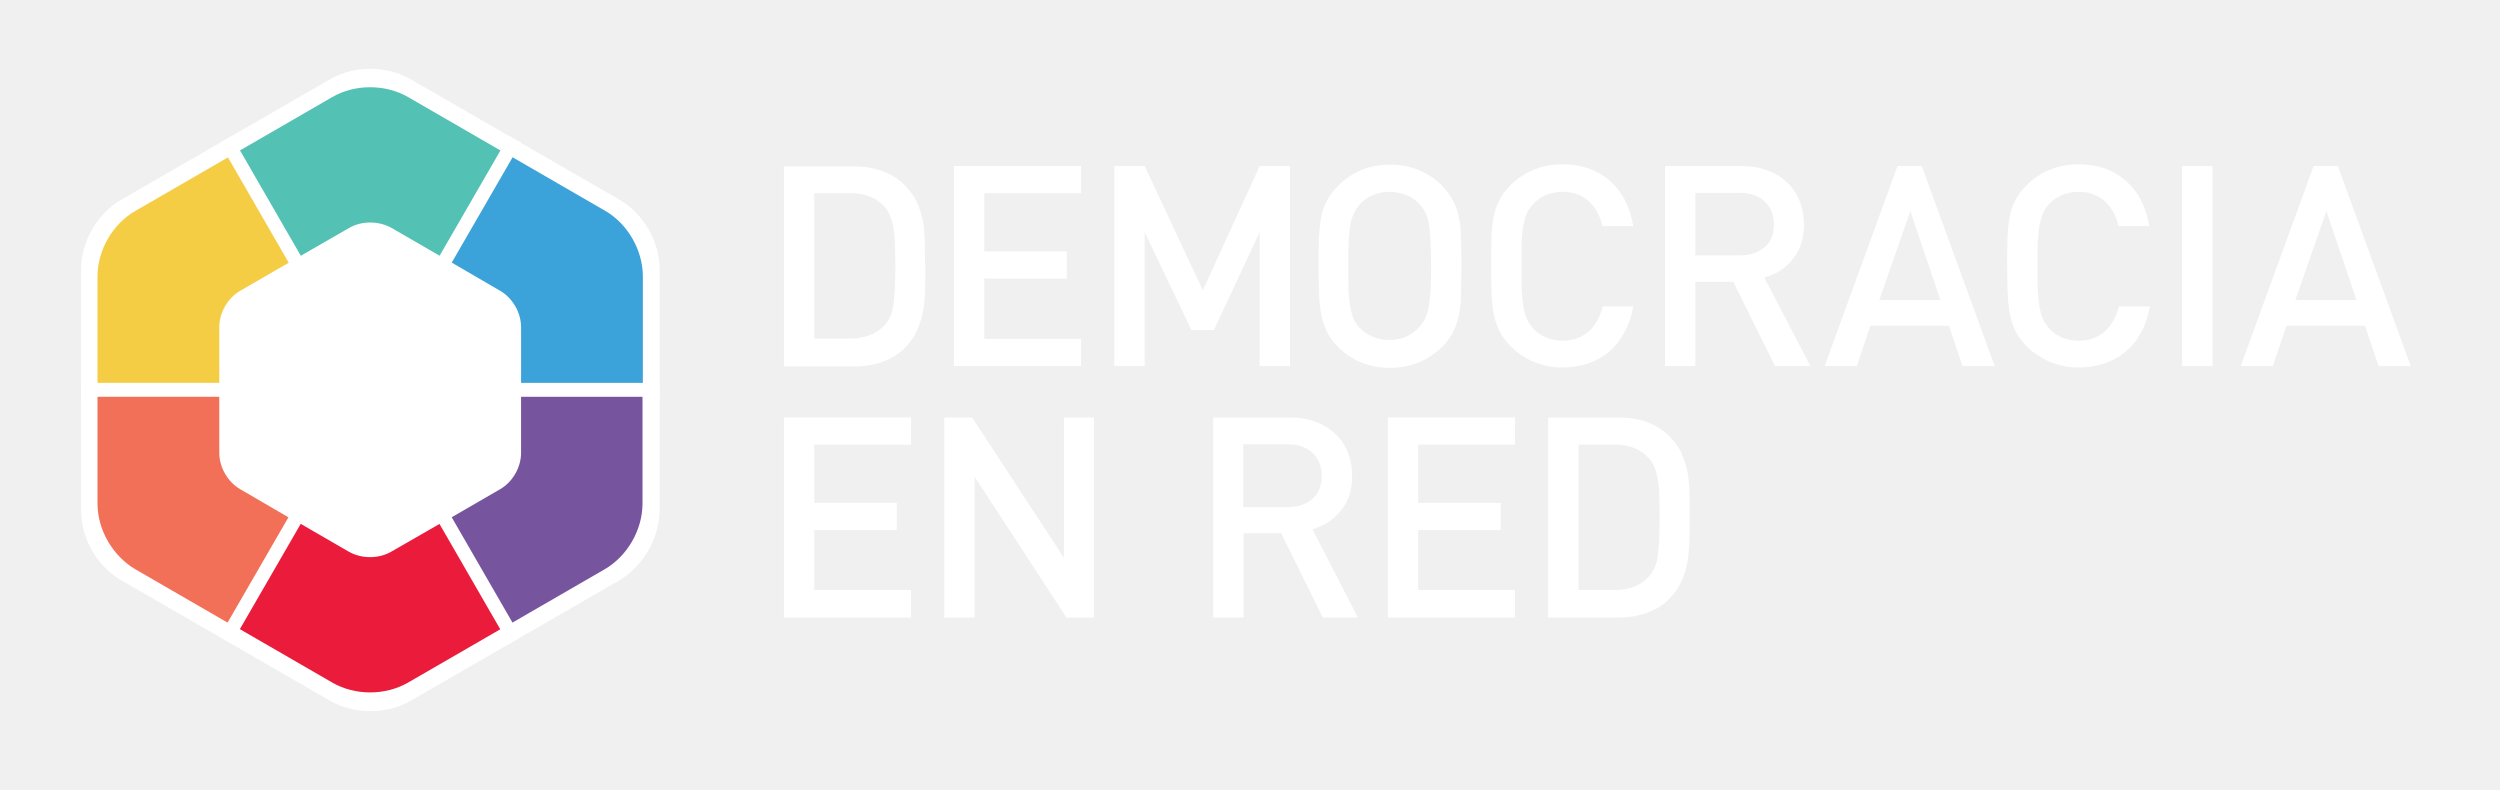
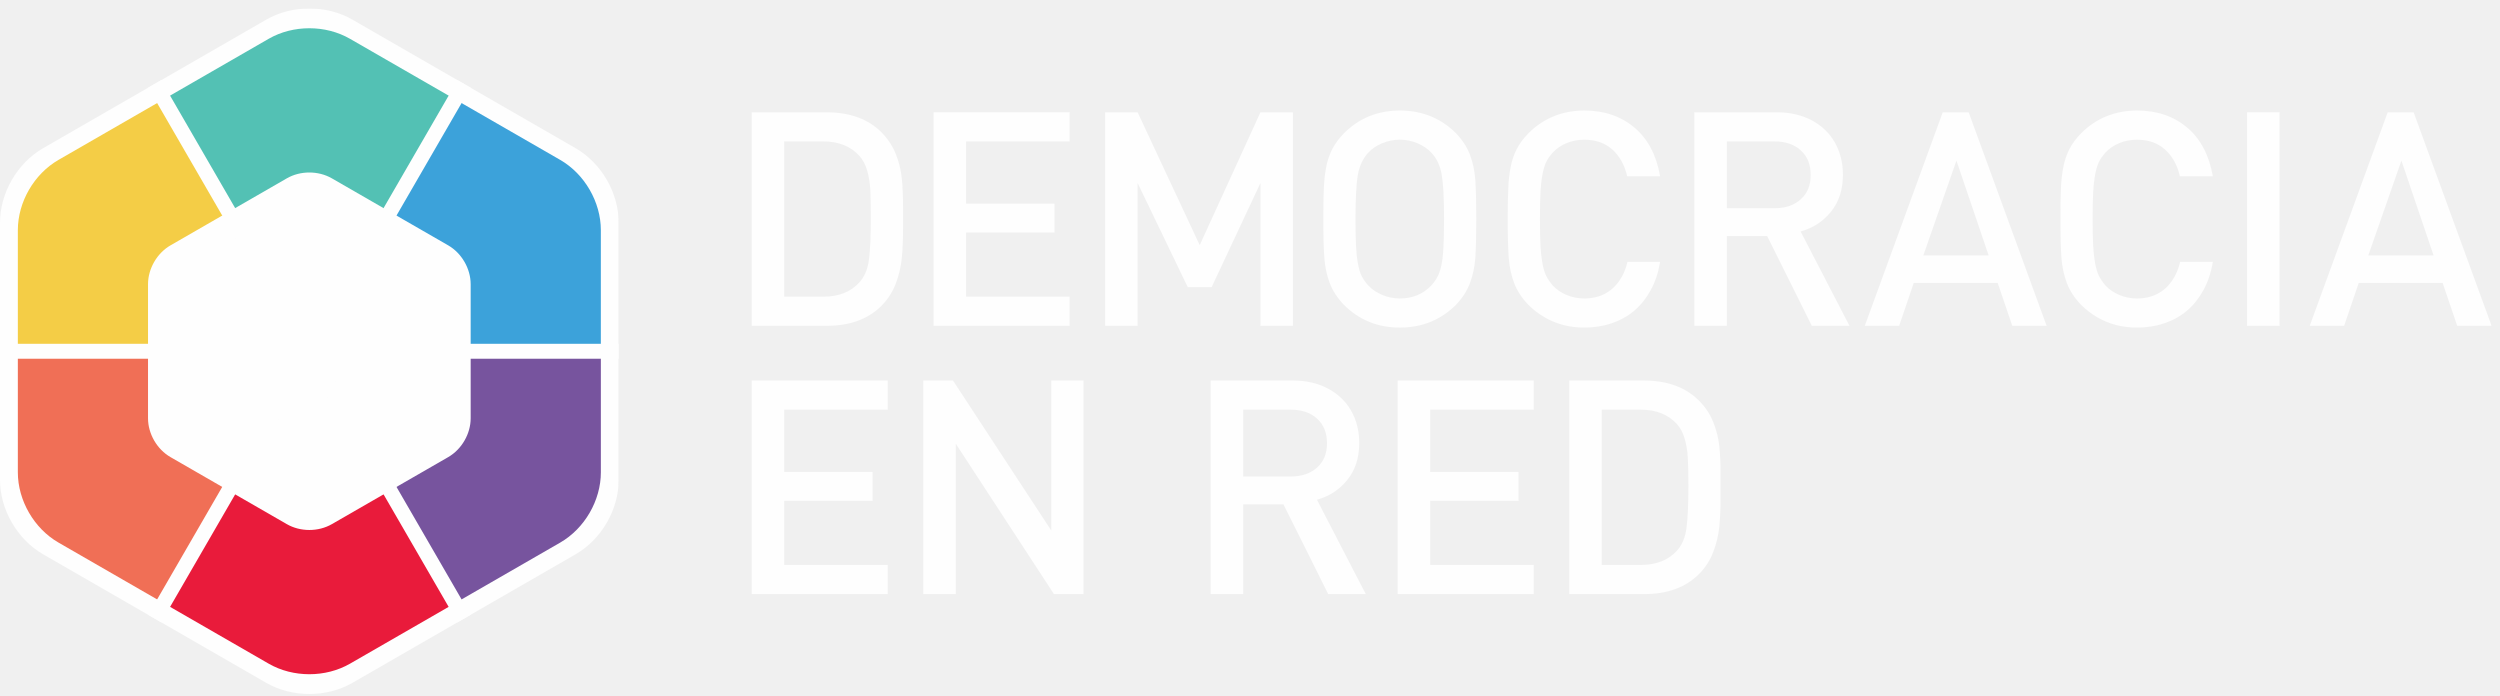
- <svg xmlns="http://www.w3.org/2000/svg" version="1.1" id="Layer_1" x="0px" y="0px" viewBox="0 0 700 221" style="enable-background:new 0 0 700 221;" xml:space="preserve">
-   <style type="text/css">
-     .st0{fill-rule:evenodd;clip-rule:evenodd;fill:#FFFFFF;}
-     .st1{fill:#FFFFFF;}
-     .st2{fill:#F4CD45;}
-     .st3{fill:#53C1B4;}
-     .st4{fill:#3CA2DA;}
-     .st5{fill:#F27057;}
-     .st6{fill:#EA1B3B;}
-     .st7{fill:#77549E;}
- </style>
-   <g>
-     <path class="st0" d="M173.4,162.5L115,196.2c-6.8,3.9-15.8,3.9-22.6,0L34,162.5c-6.8-3.9-11.3-11.7-11.3-19.6V75.5         c0-7.8,4.5-15.7,11.3-19.6l58.4-33.7c6.8-3.9,15.8-3.9,22.6,0l58.4,33.7c6.8,3.9,11.3,11.7,11.3,19.6v67.4         C184.6,150.7,180.1,158.5,173.4,162.5" />
-     <g>
-       <g>
-         <path class="st1" d="M250.7,74.1c0-3.2-0.1-5.7-0.2-7.5c-0.1-1.8-0.4-3.4-0.8-4.9c-0.5-1.5-1.1-2.8-2-3.8                 c-2.3-2.5-5.4-3.8-9.5-3.8H228v40.7h10.2c4,0,7.2-1.3,9.5-3.8c1.3-1.4,2.2-3.4,2.5-5.9C250.5,82.6,250.7,79,250.7,74.1                  M259.1,74.1v2.8c0,3-0.1,5.7-0.3,7.9c-0.2,2.3-0.8,4.5-1.6,6.7c-0.8,2.2-2.1,4.1-3.7,5.8c-3.5,3.5-8.3,5.3-14.4,5.3h-19.6v-56                 H239c6.1,0,10.9,1.8,14.4,5.3c1.6,1.7,2.9,3.5,3.7,5.6c0.8,2.1,1.4,4.2,1.6,6.3c0.2,2.2,0.3,4.7,0.3,7.6V74.1z" />
-         <polygon class="st1" points="302.7,102.5 267.1,102.5 267.1,46.5 302.7,46.5 302.7,54.1 275.6,54.1 275.6,70.4 298.7,70.4                  298.7,78 275.6,78 275.6,94.9 302.7,94.9             " />
-         <polygon class="st1" points="361.2,102.5 352.7,102.5 352.7,65 339.9,92.4 333.6,92.4 320.5,65 320.5,102.5 312,102.5 312,46.5                  320.5,46.5 336.8,81.3 352.7,46.5 361.2,46.5             " />
-         <path class="st1" d="M400.7,74.5c0-5.6-0.2-9.5-0.6-11.8c-0.4-2.3-1.3-4.1-2.7-5.6c-1-1.1-2.2-1.9-3.7-2.5                 c-1.5-0.6-3-0.9-4.6-0.9c-1.6,0-3.1,0.3-4.6,0.9c-1.5,0.6-2.7,1.5-3.7,2.5c-1.3,1.5-2.2,3.4-2.7,5.6c-0.4,2.3-0.6,6.2-0.6,11.7                 c0,3,0.1,5.3,0.1,7.1c0.1,1.8,0.3,3.3,0.5,4.7c0.3,1.3,0.6,2.4,0.9,3.1c0.4,0.8,0.9,1.6,1.7,2.5c1,1.1,2.3,1.9,3.7,2.5                 c1.5,0.6,3,0.9,4.6,0.9c3.4,0,6.1-1.2,8.3-3.5c0.9-1,1.6-2.1,2.1-3.4c0.5-1.3,0.8-3,1-5.2C400.7,81,400.7,78.1,400.7,74.5                  M409.2,74.5c0,4.4-0.1,7.8-0.2,10.2c-0.2,2.3-0.6,4.5-1.4,6.6c-0.8,2.1-2,4-3.7,5.7c-4,4-8.9,6-14.7,6s-10.7-2-14.6-5.9                 c-1.7-1.8-3-3.7-3.7-5.7c-0.8-2-1.2-4.2-1.4-6.6c-0.2-2.4-0.3-5.8-0.3-10.2c0-3.4,0-6.1,0.1-8.1c0.1-2,0.3-3.8,0.6-5.5                 c0.3-1.7,0.8-3.2,1.6-4.7c0.7-1.5,1.8-2.9,3.1-4.2c3.9-4,8.8-6,14.6-6s10.7,2,14.7,6c1.7,1.8,2.9,3.7,3.7,5.7                 c0.8,2,1.2,4.2,1.4,6.6C409.1,66.6,409.2,70,409.2,74.5" />
-         <path class="st1" d="M457.3,85.7c-0.4,2.8-1.3,5.2-2.5,7.4c-1.2,2.2-2.6,4-4.3,5.4c-1.7,1.5-3.7,2.5-5.9,3.3                 c-2.2,0.7-4.6,1.1-7.1,1.1c-1.9,0-3.8-0.2-5.5-0.7c-1.7-0.5-3.4-1.1-4.9-2.1c-1.6-0.9-3-2-4.2-3.2c-1.7-1.8-3-3.7-3.7-5.7                 c-0.8-2-1.2-4.2-1.4-6.6c-0.2-2.4-0.3-5.8-0.3-10.2c0-3.4,0.1-6.1,0.1-8.1c0.1-2,0.3-3.8,0.6-5.5c0.3-1.7,0.8-3.2,1.6-4.7                 c0.7-1.5,1.8-2.9,3.1-4.2c1.9-1.9,4.1-3.4,6.6-4.4c2.5-1,5.1-1.5,8-1.5c5.2,0,9.6,1.5,13.1,4.5c3.5,3,5.8,7.2,6.7,12.8h-8.6                 c-0.7-2.9-2-5.3-3.9-7c-1.9-1.7-4.4-2.6-7.3-2.6c-1.6,0-3.2,0.3-4.6,0.9c-1.4,0.6-2.6,1.4-3.6,2.5c-0.7,0.8-1.3,1.6-1.7,2.5                 c-0.4,0.8-0.7,1.9-1,3.3c-0.3,1.4-0.4,2.9-0.5,4.6c-0.1,1.7-0.1,4.1-0.1,7.1c0,3,0,5.3,0.1,7c0.1,1.7,0.3,3.3,0.5,4.6                 c0.3,1.4,0.6,2.5,1,3.3c0.4,0.8,1,1.7,1.7,2.5c1,1.1,2.2,1.9,3.6,2.5c1.4,0.6,3,0.9,4.6,0.9c2,0,3.8-0.4,5.3-1.2                 c1.5-0.8,2.8-1.9,3.8-3.4c1-1.5,1.7-3.1,2.2-5H457.3z" />
-         <path class="st1" d="M496.7,62.9c0-2.7-0.9-4.9-2.6-6.5c-1.7-1.6-4-2.4-6.9-2.4h-12.5v17.5h12.5c2.9,0,5.1-0.8,6.9-2.3                 C495.9,67.7,496.7,65.6,496.7,62.9 M506.9,102.5H497l-11.7-23.6h-10.6v23.6h-8.5v-56h21.6c3.4,0,6.4,0.7,9.1,2.1                 c2.6,1.4,4.7,3.3,6.1,5.8c1.4,2.5,2.1,5.3,2.1,8.5c0,3.8-1,7.1-3.1,9.6c-2,2.6-4.7,4.3-8,5.2L506.9,102.5z" />
-         <path class="st1" d="M543.3,84l-8.4-24.9L526.2,84H543.3z M558.5,102.5h-9l-3.8-11.3h-22l-3.8,11.3h-9l20.4-56h6.8L558.5,102.5z" />
-         <path class="st1" d="M602,85.7c-0.5,2.8-1.3,5.2-2.5,7.4c-1.2,2.2-2.6,4-4.4,5.4c-1.7,1.5-3.7,2.5-5.9,3.3                 c-2.2,0.7-4.6,1.1-7.1,1.1c-1.9,0-3.8-0.2-5.5-0.7c-1.7-0.5-3.4-1.1-5-2.1c-1.6-0.9-3-2-4.2-3.2c-1.7-1.8-3-3.7-3.7-5.7                 c-0.8-2-1.2-4.2-1.4-6.6c-0.2-2.4-0.3-5.8-0.3-10.2c0-3.4,0-6.1,0.1-8.1c0.1-2,0.3-3.8,0.6-5.5c0.3-1.7,0.8-3.2,1.6-4.7                 c0.7-1.5,1.8-2.9,3.1-4.2c1.9-1.9,4.1-3.4,6.6-4.4c2.5-1,5.1-1.5,8-1.5c5.2,0,9.6,1.5,13.1,4.5c3.5,3,5.8,7.2,6.7,12.8h-8.6                 c-0.7-2.9-2-5.3-3.9-7c-1.9-1.7-4.4-2.6-7.3-2.6c-1.6,0-3.2,0.3-4.6,0.9c-1.4,0.6-2.6,1.4-3.6,2.5c-0.7,0.8-1.3,1.6-1.7,2.5                 c-0.4,0.8-0.7,1.9-1,3.3c-0.3,1.4-0.4,2.9-0.5,4.6c-0.1,1.7-0.1,4.1-0.1,7.1c0,3,0,5.3,0.1,7c0.1,1.7,0.3,3.3,0.5,4.6                 c0.3,1.4,0.6,2.5,1,3.3c0.4,0.8,1,1.7,1.7,2.5c1,1.1,2.2,1.9,3.6,2.5c1.4,0.6,3,0.9,4.6,0.9c2,0,3.8-0.4,5.3-1.2                 c1.5-0.8,2.8-1.9,3.8-3.4c1-1.5,1.7-3.1,2.2-5H602z" />
-         <rect x="611" y="46.5" class="st1" width="8.5" height="56" />
-         <path class="st1" d="M659.8,84l-8.4-24.9L642.7,84H659.8z M675,102.5h-9l-3.8-11.3h-22l-3.8,11.3h-9l20.4-56h6.8L675,102.5z" />
-         <polygon class="st1" points="255.1,172.9 219.5,172.9 219.5,116.9 255.1,116.9 255.1,124.5 228,124.5 228,140.8 251.1,140.8                  251.1,148.4 228,148.4 228,165.2 255.1,165.2             " />
-         <polygon class="st1" points="306.3,172.9 298.6,172.9 272.9,133.5 272.9,172.9 264.4,172.9 264.4,116.9 272.2,116.9 297.9,156.2                  297.9,116.9 306.3,116.9             " />
-         <path class="st1" d="M370.1,133.3c0-2.7-0.9-4.9-2.6-6.5c-1.7-1.6-4-2.4-6.9-2.4h-12.5V142h12.5c2.8,0,5.1-0.8,6.9-2.3                 C369.2,138.1,370.1,136,370.1,133.3 M380.2,172.9h-9.8l-11.7-23.6h-10.5v23.6h-8.5v-56h21.6c3.4,0,6.4,0.7,9.1,2.1                 c2.6,1.4,4.7,3.3,6.1,5.8c1.4,2.5,2.1,5.3,2.1,8.5c0,3.8-1,7.1-3.1,9.6c-2.1,2.6-4.7,4.3-8,5.3L380.2,172.9z" />
-         <polygon class="st1" points="424.2,172.9 388.6,172.9 388.6,116.9 424.2,116.9 424.2,124.5 397.1,124.5 397.1,140.8 420.2,140.8                  420.2,148.4 397.1,148.4 397.1,165.2 424.2,165.2             " />
-         <path class="st1" d="M464.7,144.5c0-3.2-0.1-5.7-0.2-7.5c-0.1-1.8-0.4-3.4-0.8-4.9c-0.4-1.5-1.1-2.8-2-3.8                 c-2.3-2.5-5.4-3.8-9.5-3.8H442v40.7h10.2c4,0,7.2-1.2,9.5-3.8c1.3-1.5,2.2-3.4,2.5-5.9C464.5,153,464.7,149.3,464.7,144.5                  M473.1,144.5v2.8c0,3-0.1,5.7-0.3,7.9c-0.2,2.3-0.8,4.5-1.6,6.6c-0.8,2.2-2.1,4.1-3.7,5.8c-3.5,3.5-8.3,5.3-14.4,5.3h-19.6v-56                 h19.6c6.1,0,10.9,1.8,14.4,5.3c1.7,1.7,2.9,3.5,3.7,5.6c0.8,2.1,1.4,4.2,1.6,6.3c0.2,2.1,0.3,4.7,0.3,7.6V144.5z" />
+ <svg xmlns="http://www.w3.org/2000/svg" xmlns:xlink="http://www.w3.org/1999/xlink" width="212px" height="59px" viewBox="0 0 212 59" version="1.1">
+   <defs>
+     <polygon id="path-1" points="0 0.149 52.465 0.149 52.465 58.28 0 58.28" />
+     <polygon id="path-3" points="0 58.851 211.287 58.851 211.287 0.719 0 0.719" />
+   </defs>
+   <g id="Page-1" stroke="none" stroke-width="1" fill="none" fill-rule="evenodd">
+     <g id="Desktop-HD-Copy" transform="translate(-72, -21)">
+       <g id="Page-1" transform="translate(72, 21)">
+         <g id="Group-3" transform="translate(0, 0.570501)">
+           <mask id="mask-2" fill="white">
+             <use xlink:href="#path-1" />
+           </mask>
+           <g id="Clip-2" />
+           <path d="M48.807,46.435 L29.891,57.332 C27.695,58.596 24.772,58.597 22.575,57.332 L3.66,46.435 C1.464,45.17 0,42.643 0,40.114 L0,18.32 C0,15.788 1.463,13.261 3.659,11.995 L22.575,1.099 C24.772,-0.168 27.695,-0.168 29.891,1.099 L48.807,11.995 C51.003,13.26 52.465,15.79 52.465,18.319 L52.465,40.114 C52.465,42.643 51.003,45.17 48.807,46.435" id="Fill-1" fill="#FEFEFE" mask="url(#mask-2)" />
+         </g>
+         <path d="M76.578,18.452 L76.578,19.362 C76.578,20.335 76.542,21.189 76.468,21.917 C76.395,22.646 76.223,23.363 75.956,24.067 C75.684,24.768 75.281,25.393 74.752,25.93 C73.618,27.063 72.06,27.63 70.079,27.63 L63.745,27.63 L63.745,9.523 L70.079,9.523 C72.06,9.523 73.618,10.089 74.752,11.223 C75.281,11.763 75.684,12.365 75.956,13.038 C76.223,13.706 76.395,14.391 76.468,15.086 C76.542,15.783 76.578,16.597 76.578,17.535 L76.578,18.452 Z M73.847,18.459 C73.847,17.418 73.828,16.613 73.798,16.044 C73.762,15.478 73.675,14.947 73.533,14.45 C73.385,13.955 73.169,13.547 72.88,13.222 C72.138,12.404 71.116,11.992 69.816,11.992 L66.502,11.992 L66.502,25.159 L69.816,25.159 C71.125,25.159 72.148,24.754 72.88,23.942 C73.308,23.474 73.58,22.833 73.687,22.022 C73.793,21.209 73.847,20.024 73.847,18.459 L73.847,18.459 Z" id="Fill-4" fill="#FEFEFE" />
+         <polygon id="Fill-6" fill="#FEFEFE" points="90.704 27.629 79.168 27.629 79.168 9.523 90.704 9.523 90.704 11.993 81.925 11.993 81.925 17.271 89.419 17.271 89.419 19.721 81.925 19.721 81.925 25.159 90.704 25.159" />
+         <polygon id="Fill-8" fill="#FEFEFE" points="109.64 27.629 106.885 27.629 106.885 15.522 102.747 24.351 100.722 24.351 96.471 15.522 96.471 27.629 93.716 27.629 93.716 9.523 96.471 9.523 101.735 20.79 106.885 9.523 109.64 9.523" />
+         <path d="M125.187,18.57 C125.187,20.004 125.16,21.096 125.108,21.854 C125.054,22.612 124.907,23.322 124.659,23.988 C124.411,24.654 124.017,25.274 123.47,25.845 C122.173,27.132 120.59,27.779 118.71,27.779 C116.83,27.779 115.251,27.137 113.972,25.856 C113.41,25.275 113.009,24.656 112.763,24.004 C112.513,23.351 112.362,22.64 112.305,21.875 C112.247,21.109 112.216,20.009 112.216,18.576 C112.216,17.477 112.231,16.602 112.262,15.956 C112.289,15.309 112.357,14.719 112.458,14.181 C112.558,13.642 112.729,13.138 112.962,12.672 C113.2,12.2 113.536,11.749 113.972,11.299 C115.251,10.014 116.83,9.373 118.71,9.373 C120.59,9.373 122.173,10.014 123.47,11.299 C124.022,11.876 124.42,12.495 124.664,13.155 C124.908,13.811 125.054,14.521 125.108,15.283 C125.16,16.043 125.187,17.139 125.187,18.57 M122.456,18.576 C122.456,16.776 122.386,15.51 122.251,14.771 C122.114,14.037 121.831,13.434 121.391,12.961 C121.078,12.621 120.679,12.351 120.2,12.148 C119.72,11.946 119.22,11.845 118.71,11.845 C118.19,11.845 117.691,11.946 117.207,12.148 C116.723,12.351 116.326,12.621 116.013,12.961 C115.576,13.447 115.29,14.056 115.154,14.782 C115.018,15.512 114.948,16.776 114.948,18.576 C114.948,19.534 114.965,20.303 114.99,20.878 C115.02,21.45 115.075,21.952 115.16,22.384 C115.241,22.813 115.343,23.149 115.457,23.386 C115.573,23.63 115.755,23.893 116.013,24.193 C116.342,24.543 116.745,24.814 117.217,25.012 C117.691,25.211 118.19,25.309 118.71,25.309 C119.797,25.309 120.692,24.935 121.391,24.193 C121.688,23.869 121.914,23.502 122.065,23.09 C122.218,22.674 122.324,22.112 122.376,21.404 C122.428,20.692 122.456,19.75 122.456,18.576" id="Fill-10" fill="#FEFEFE" />
+         <path d="M140.776,22.209 C140.631,23.104 140.368,23.903 139.98,24.603 C139.595,25.302 139.127,25.89 138.572,26.357 C138.015,26.826 137.372,27.178 136.654,27.42 C135.933,27.662 135.166,27.778 134.349,27.778 C133.722,27.778 133.128,27.707 132.573,27.562 C132.015,27.416 131.482,27.198 130.97,26.899 C130.46,26.6 130.006,26.253 129.612,25.855 C129.05,25.276 128.648,24.656 128.401,24.004 C128.153,23.35 127.999,22.64 127.943,21.875 C127.884,21.109 127.854,20.009 127.854,18.576 C127.854,17.477 127.872,16.602 127.902,15.957 C127.928,15.309 127.995,14.719 128.1,14.181 C128.201,13.642 128.369,13.138 128.605,12.671 C128.84,12.201 129.174,11.748 129.612,11.299 C130.236,10.67 130.952,10.191 131.753,9.862 C132.547,9.538 133.415,9.373 134.349,9.373 C136.033,9.373 137.451,9.852 138.595,10.816 C139.739,11.776 140.465,13.155 140.776,14.946 L137.984,14.946 C137.768,13.997 137.35,13.241 136.729,12.681 C136.104,12.123 135.313,11.848 134.349,11.848 C133.818,11.848 133.323,11.94 132.856,12.132 C132.392,12.322 131.998,12.587 131.678,12.936 C131.436,13.201 131.25,13.467 131.12,13.735 C130.988,14.005 130.881,14.361 130.799,14.804 C130.718,15.242 130.66,15.739 130.632,16.296 C130.603,16.851 130.588,17.611 130.588,18.576 C130.588,19.533 130.603,20.29 130.632,20.837 C130.66,21.388 130.718,21.89 130.799,22.336 C130.881,22.781 130.988,23.129 131.12,23.394 C131.25,23.653 131.436,23.93 131.678,24.216 C131.998,24.556 132.392,24.823 132.856,25.017 C133.323,25.211 133.818,25.31 134.349,25.31 C134.995,25.31 135.569,25.18 136.068,24.925 C136.559,24.67 136.974,24.305 137.302,23.832 C137.635,23.362 137.867,22.821 138.009,22.209 L140.776,22.209 Z" id="Fill-12" fill="#FEFEFE" />
+         <path d="M156.836,27.629 L153.643,27.629 L149.854,20.017 L146.436,20.017 L146.436,27.629 L143.678,27.629 L143.678,9.523 L150.684,9.523 C151.791,9.523 152.771,9.75 153.624,10.198 C154.481,10.652 155.134,11.277 155.592,12.077 C156.047,12.878 156.28,13.793 156.28,14.821 C156.28,16.059 155.949,17.101 155.283,17.934 C154.621,18.766 153.758,19.331 152.691,19.629 L156.836,27.629 Z M153.546,14.847 C153.546,13.96 153.27,13.262 152.712,12.757 C152.156,12.245 151.411,11.993 150.479,11.993 L146.436,11.993 L146.436,17.658 L150.479,17.658 C151.404,17.658 152.146,17.407 152.705,16.901 C153.267,16.398 153.546,15.713 153.546,14.847 L153.546,14.847 Z" id="Fill-14" fill="#FEFEFE" />
+         <path d="M173.553,27.629 L170.64,27.629 L169.404,23.992 L162.286,23.992 L161.048,27.629 L158.134,27.629 L164.744,9.523 L166.944,9.523 L173.553,27.629 Z M168.636,21.657 L165.906,13.62 L163.099,21.657 L168.636,21.657 Z" id="Fill-16" fill="#FEFEFE" />
+         <path d="M187.648,22.209 C187.501,23.104 187.236,23.903 186.852,24.603 C186.465,25.302 185.998,25.89 185.44,26.357 C184.884,26.826 184.241,27.178 183.522,27.42 C182.802,27.662 182.032,27.778 181.216,27.778 C180.591,27.778 179.998,27.707 179.443,27.562 C178.886,27.416 178.351,27.198 177.839,26.899 C177.33,26.6 176.875,26.253 176.482,25.855 C175.921,25.276 175.515,24.656 175.269,24.004 C175.022,23.35 174.869,22.64 174.81,21.875 C174.753,21.109 174.725,20.009 174.725,18.576 C174.725,17.477 174.74,16.602 174.768,15.957 C174.794,15.309 174.864,14.719 174.967,14.181 C175.069,13.642 175.239,13.138 175.471,12.671 C175.707,12.201 176.042,11.748 176.482,11.299 C177.108,10.67 177.818,10.191 178.622,9.862 C179.418,9.538 180.284,9.373 181.216,9.373 C182.907,9.373 184.324,9.852 185.466,10.816 C186.608,11.776 187.332,13.155 187.648,14.946 L184.853,14.946 C184.636,13.997 184.22,13.241 183.595,12.681 C182.974,12.123 182.184,11.848 181.216,11.848 C180.689,11.848 180.192,11.94 179.727,12.132 C179.262,12.322 178.87,12.587 178.546,12.936 C178.305,13.201 178.122,13.467 177.989,13.735 C177.859,14.005 177.752,14.361 177.667,14.804 C177.586,15.242 177.529,15.739 177.5,16.296 C177.469,16.851 177.457,17.611 177.457,18.576 C177.457,19.533 177.469,20.29 177.5,20.837 C177.529,21.388 177.586,21.89 177.667,22.336 C177.752,22.781 177.859,23.129 177.989,23.394 C178.122,23.653 178.305,23.93 178.546,24.216 C178.87,24.556 179.262,24.823 179.727,25.017 C180.192,25.211 180.689,25.31 181.216,25.31 C181.868,25.31 182.44,25.18 182.935,24.925 C183.43,24.67 183.843,24.305 184.171,23.832 C184.502,23.362 184.736,22.821 184.877,22.209 L187.648,22.209 Z" id="Fill-18" fill="#FEFEFE" />
+         <mask id="mask-4" fill="white">
+           <use xlink:href="#path-3" />
+         </mask>
+         <g id="Clip-21" />
+         <polygon id="Fill-20" fill="#FEFEFE" mask="url(#mask-4)" points="190.55 27.629 193.306 27.629 193.306 9.523 190.55 9.523" />
+         <path d="M211.287,27.629 L208.371,27.629 L207.136,23.992 L200.02,23.992 L198.782,27.629 L195.865,27.629 L202.476,9.523 L204.677,9.523 L211.287,27.629 Z M206.367,21.657 L203.64,13.62 L200.832,21.657 L206.367,21.657 Z" id="Fill-22" fill="#FEFEFE" mask="url(#mask-4)" />
+         <polygon id="Fill-23" fill="#FEFEFE" mask="url(#mask-4)" points="75.28 50.379 63.745 50.379 63.745 32.271 75.28 32.271 75.28 34.742 66.502 34.742 66.502 40.021 73.994 40.021 73.994 42.467 66.502 42.467 66.502 47.905 75.28 47.905" />
+         <polygon id="Fill-24" fill="#FEFEFE" mask="url(#mask-4)" points="91.883 50.379 89.375 50.379 81.054 37.634 81.054 50.379 78.294 50.379 78.294 32.271 80.815 32.271 89.15 44.991 89.15 32.271 91.883 32.271" />
+         <path d="M115.818,50.379 L112.631,50.379 L108.833,42.766 L105.422,42.766 L105.422,50.379 L102.664,50.379 L102.664,32.271 L109.667,32.271 C110.771,32.271 111.752,32.495 112.605,32.948 C113.46,33.401 114.116,34.026 114.576,34.827 C115.031,35.623 115.263,36.54 115.263,37.569 C115.263,38.811 114.932,39.848 114.267,40.679 C113.602,41.515 112.737,42.082 111.677,42.378 L115.818,50.379 Z M112.53,37.594 C112.53,36.709 112.253,36.012 111.693,35.505 C111.139,34.996 110.396,34.742 109.465,34.742 L105.422,34.742 L105.422,40.406 L109.465,40.406 C110.385,40.406 111.127,40.153 111.687,39.651 C112.248,39.146 112.53,38.463 112.53,37.594 L112.53,37.594 Z" id="Fill-25" fill="#FEFEFE" mask="url(#mask-4)" />
+         <polygon id="Fill-26" fill="#FEFEFE" mask="url(#mask-4)" points="130.061 50.379 118.524 50.379 118.524 32.271 130.061 32.271 130.061 34.742 121.279 34.742 121.279 40.021 128.773 40.021 128.773 42.467 121.279 42.467 121.279 47.905 130.061 47.905" />
+         <path d="M145.904,41.201 L145.904,42.106 C145.904,43.085 145.87,43.937 145.798,44.666 C145.723,45.394 145.551,46.112 145.28,46.815 C145.014,47.518 144.611,48.142 144.073,48.679 C142.946,49.814 141.39,50.379 139.412,50.379 L133.071,50.379 L133.071,32.271 L139.412,32.271 C141.39,32.271 142.946,32.84 144.073,33.974 C144.611,34.511 145.014,35.113 145.28,35.786 C145.551,36.459 145.723,37.139 145.798,37.835 C145.87,38.529 145.904,39.344 145.904,40.284 L145.904,41.201 Z M143.175,41.208 C143.175,40.164 143.158,39.358 143.125,38.793 C143.093,38.227 143.005,37.697 142.861,37.199 C142.716,36.703 142.499,36.293 142.212,35.97 C141.47,35.152 140.447,34.741 139.144,34.741 L135.827,34.741 L135.827,47.906 L139.144,47.906 C140.455,47.906 141.475,47.503 142.212,46.69 C142.638,46.219 142.909,45.579 143.016,44.77 C143.123,43.96 143.175,42.771 143.175,41.208 L143.175,41.208 Z" id="Fill-27" fill="#FEFEFE" mask="url(#mask-4)" />
+         <path d="M12.552,24.103 C12.552,22.783 13.315,21.465 14.46,20.805 L19.393,17.963 L13.873,8.424 L4.96,13.559 C2.891,14.751 1.513,17.132 1.513,19.517 L1.513,29.786 L12.552,29.785 L12.552,24.103 Z" id="Fill-28" fill="#F4CD46" mask="url(#mask-4)" />
+         <path d="M24.325,15.122 C25.471,14.463 26.995,14.464 28.141,15.123 L33.072,17.964 L38.592,8.424 L29.68,3.291 C27.611,2.098 24.855,2.097 22.786,3.289 L13.873,8.424 L19.393,17.963 L24.325,15.122 Z" id="Fill-29" fill="#53C1B4" mask="url(#mask-4)" />
+         <path d="M38.005,20.805 C39.149,21.464 39.913,22.783 39.913,24.103 L39.913,29.785 L50.952,29.784 L50.952,19.517 C50.952,17.133 49.573,14.749 47.505,13.559 L38.592,8.424 L33.073,17.964 L38.005,20.805 Z" id="Fill-30" fill="#3CA2DA" mask="url(#mask-4)" />
+         <path d="M14.46,38.764 C13.315,38.105 12.552,36.788 12.552,35.468 L12.552,29.786 L1.513,29.786 L1.513,40.054 C1.513,42.439 2.892,44.82 4.961,46.011 L13.874,51.146 L19.393,41.606 L14.46,38.764 Z" id="Fill-31" fill="#F06F56" mask="url(#mask-4)" />
+         <path d="M28.14,44.448 C26.995,45.108 25.47,45.108 24.324,44.448 L19.393,41.607 L13.874,51.146 L22.786,56.28 C24.856,57.473 27.61,57.472 29.68,56.28 L38.593,51.147 L33.073,41.607 L28.14,44.448 Z" id="Fill-32" fill="#E91B3B" mask="url(#mask-4)" />
+         <path d="M39.913,29.785 L39.913,35.469 C39.913,36.788 39.15,38.105 38.005,38.765 L33.072,41.607 L38.592,51.146 L47.504,46.012 C49.574,44.82 50.953,42.439 50.953,40.054 L50.953,29.784 L39.913,29.785 Z" id="Fill-33" fill="#77549E" mask="url(#mask-4)" />
+         <polygon id="Fill-34" fill="#FEFEFE" mask="url(#mask-4)" points="52.466 29.154 52.465 30.418 -0 30.418 -0 29.153" />
+         <polygon id="Fill-35" fill="#FEFEFE" mask="url(#mask-4)" points="38.802 6.801 39.899 7.433 13.666 52.771 12.568 52.138" />
+         <polygon id="Fill-36" fill="#FEFEFE" mask="url(#mask-4)" points="12.569 7.433 13.666 6.801 39.899 52.138 38.802 52.77" />
      </g>
    </g>
-     <g>
-       <path class="st2" d="M61.4,91.6c0-4.1,2.4-8.2,5.9-10.2l15.2-8.8l-17-29.5L38,59C31.6,62.6,27.3,70,27.3,77.4v31.8l34.1,0V91.6z" />
-       <path class="st3" d="M97.8,63.8c3.5-2,8.2-2,11.8,0l15.2,8.8l17-29.5l-27.5-15.9c-6.4-3.7-14.9-3.7-21.3,0L65.5,43.1l17,29.5             L97.8,63.8z" />
-       <path class="st4" d="M140,81.4c3.5,2,5.9,6.1,5.9,10.2v17.6l34.1,0V77.4c0-7.4-4.3-14.8-10.6-18.4l-27.5-15.9l-17,29.5L140,81.4z" />
-       <path class="st5" d="M67.3,137c-3.5-2-5.9-6.1-5.9-10.2v-17.6l-34.1,0v31.8c0,7.4,4.3,14.7,10.6,18.4l27.5,15.9l17-29.5L67.3,137z             " />
-       <path class="st6" d="M109.5,154.5c-3.5,2-8.2,2-11.8,0l-15.2-8.8l-17,29.5L93,191.1c6.4,3.7,14.9,3.7,21.3,0l27.5-15.9l-17-29.5             L109.5,154.5z" />
-       <path class="st7" d="M145.9,109.2v17.6c0,4.1-2.4,8.2-5.9,10.2l-15.2,8.8l17,29.5l27.5-15.9c6.4-3.7,10.6-11.1,10.6-18.4v-31.8             L145.9,109.2z" />
-     </g>
-     <rect x="22.7" y="107.2" class="st1" width="162" height="3.9" />
-     <rect x="22.7" y="107.2" transform="matrix(0.5004 -0.8658 0.8658 0.5004 -42.7314 144.2807)" class="st1" width="162" height="3.9" />
-     <rect x="101.7" y="28.2" transform="matrix(0.8661 -0.4998 0.4998 0.8661 -40.687 66.4249)" class="st1" width="3.9" height="162" />
  </g>
</svg>
